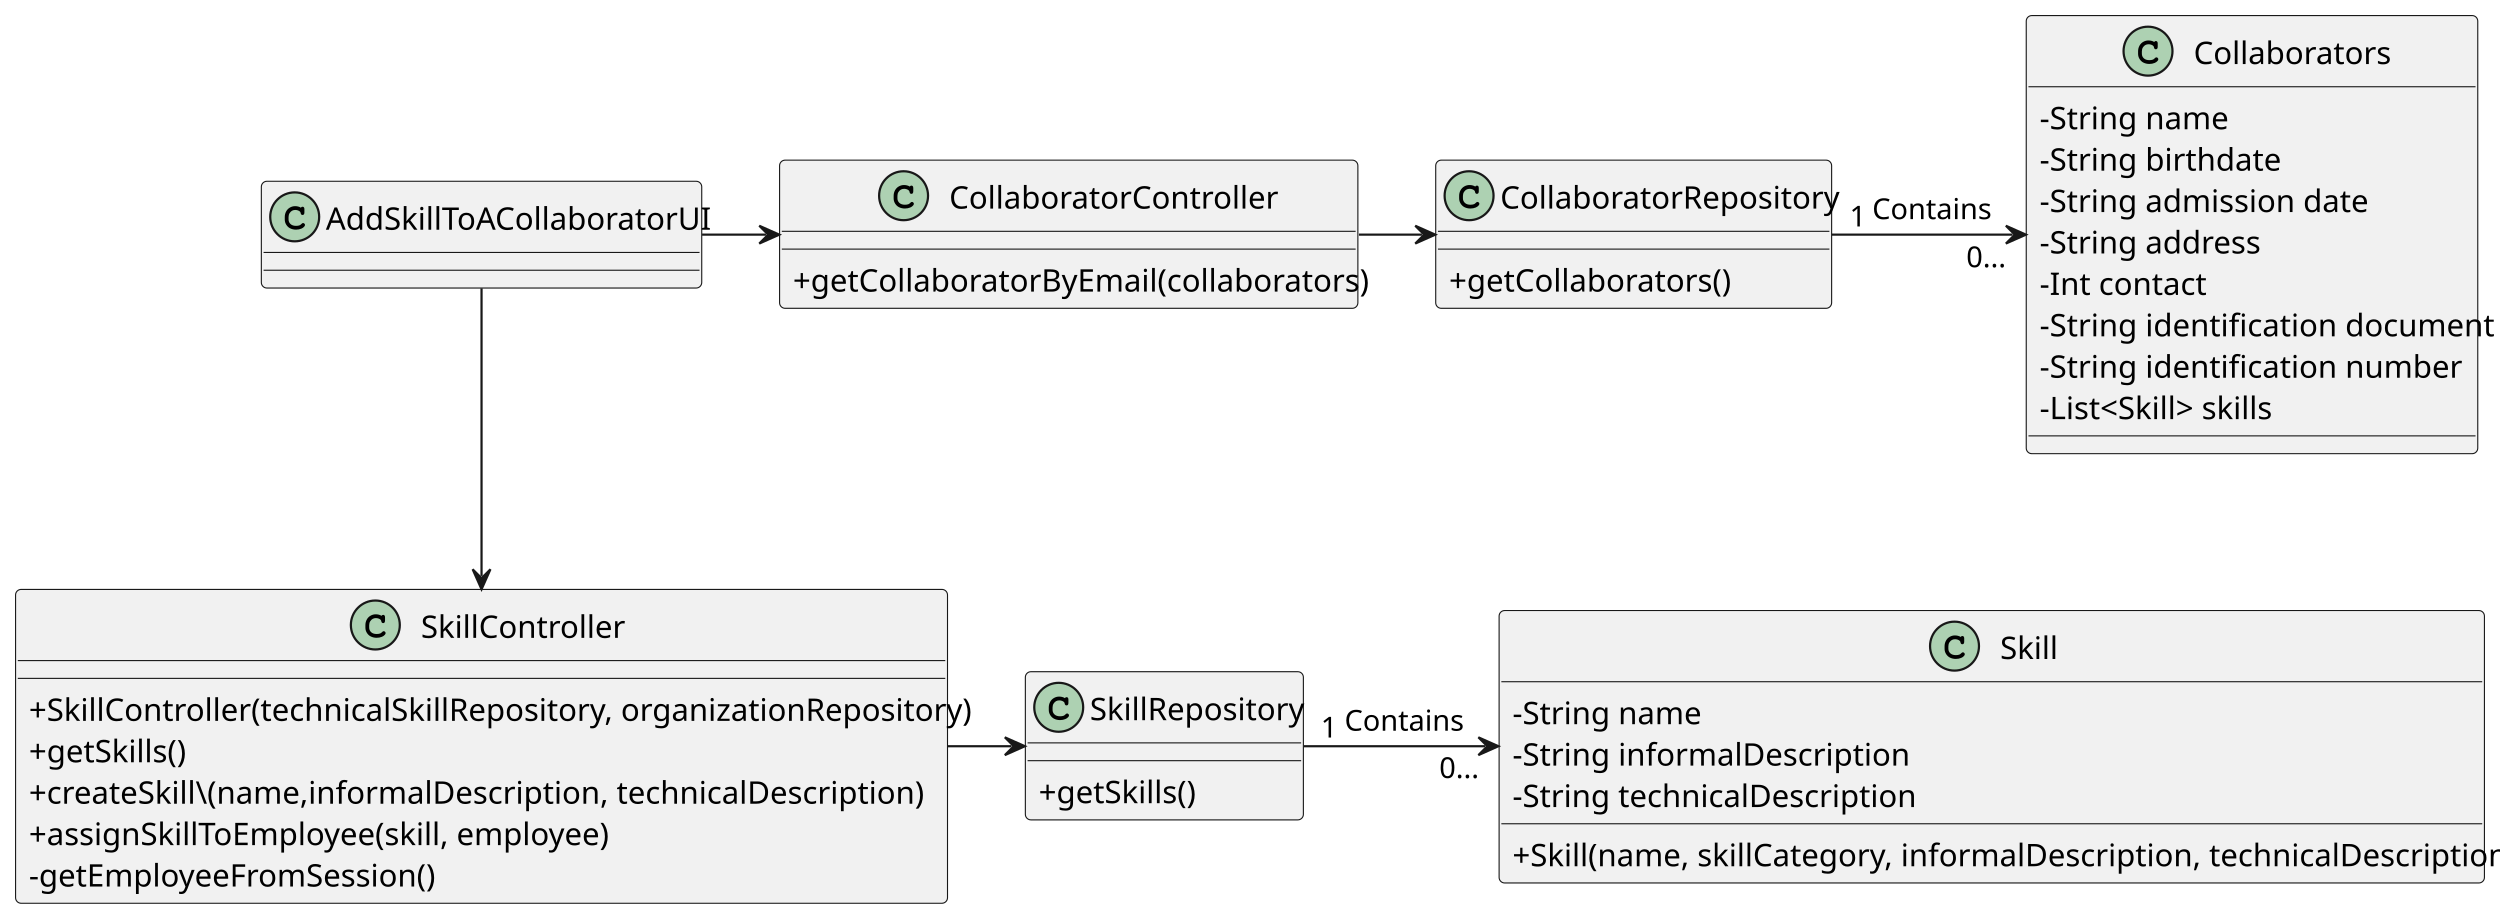
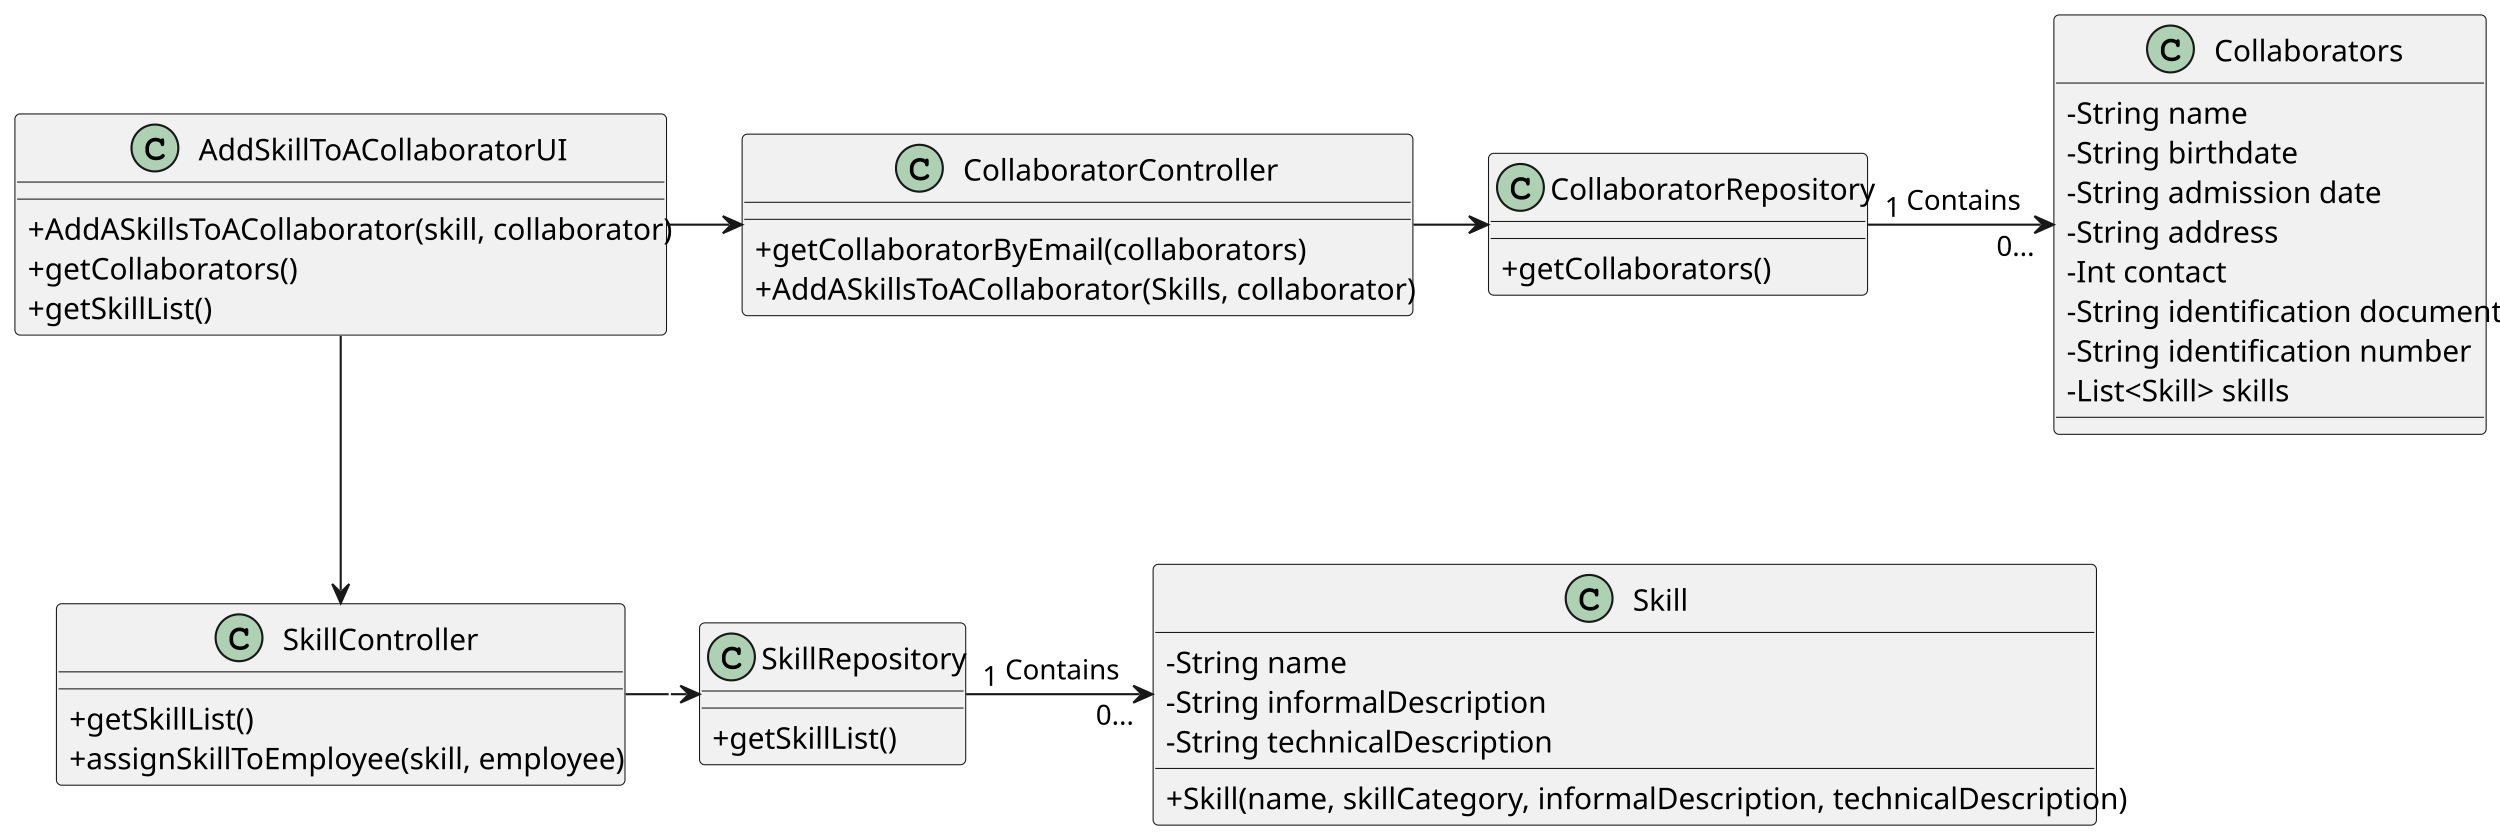
- <svg xmlns="http://www.w3.org/2000/svg" contentStyleType="text/css" height="413px" preserveAspectRatio="none" style="width:1124px;height:413px;background:#FFFFFF;" version="1.1" viewBox="0 0 1124 413" width="1124px" zoomAndPan="magnify">
+ <svg xmlns="http://www.w3.org/2000/svg" contentStyleType="text/css" height="394px" preserveAspectRatio="none" style="width:1174px;height:394px;background:#FFFFFF;" version="1.1" viewBox="0 0 1174 394" width="1174px" zoomAndPan="magnify">
  <defs />
  <g>
    <g id="elem_Skill">
-       <rect codeLine="12" fill="#F1F1F1" height="122.484" id="Skill" rx="2.5" ry="2.5" style="stroke:#181818;stroke-width:0.5;" width="443" x="674" y="274.5" />
-       <ellipse cx="878.75" cy="290.5" fill="#ADD1B2" rx="11" ry="11" style="stroke:#181818;stroke-width:1.0;" />
-       <path d="M881.516,286.375 Q881.672,286.156 881.859,286.047 Q882.047,285.938 882.266,285.938 Q882.641,285.938 882.875,286.203 Q883.109,286.453 883.109,287.062 L883.109,288.516 Q883.109,289.125 882.875,289.391 Q882.641,289.656 882.266,289.656 Q881.922,289.656 881.719,289.453 Q881.516,289.266 881.406,288.75 Q881.359,288.391 881.172,288.203 Q880.844,287.828 880.234,287.609 Q879.625,287.391 879,287.391 Q878.234,287.391 877.594,287.719 Q876.969,288.047 876.469,288.797 Q875.984,289.547 875.984,290.578 L875.984,291.672 Q875.984,292.906 876.875,293.734 Q877.766,294.547 879.359,294.547 Q880.297,294.547 880.953,294.297 Q881.344,294.141 881.766,293.703 Q882.031,293.438 882.172,293.359 Q882.328,293.281 882.531,293.281 Q882.859,293.281 883.109,293.547 Q883.375,293.797 883.375,294.141 Q883.375,294.484 883.031,294.891 Q882.531,295.469 881.734,295.797 Q880.656,296.25 879.359,296.25 Q877.844,296.25 876.641,295.625 Q875.656,295.125 874.969,294.062 Q874.281,292.984 874.281,291.703 L874.281,290.547 Q874.281,289.219 874.891,288.078 Q875.516,286.922 876.609,286.312 Q877.703,285.688 878.938,285.688 Q879.672,285.688 880.312,285.859 Q880.969,286.016 881.516,286.375 Z " fill="#000000" />
-       <text fill="#000000" font-family="sans-serif" font-size="14" lengthAdjust="spacing" textLength="25" x="899.25" y="296.297">Skill</text>
-       <line style="stroke:#181818;stroke-width:0.5;" x1="675" x2="1116" y1="306.5" y2="306.5" />
-       <text fill="#000000" font-family="sans-serif" font-size="14" lengthAdjust="spacing" textLength="81" x="680" y="325.607">-String name</text>
-       <text fill="#000000" font-family="sans-serif" font-size="14" lengthAdjust="spacing" textLength="167" x="680" y="344.228">-String informalDescription</text>
-       <text fill="#000000" font-family="sans-serif" font-size="14" lengthAdjust="spacing" textLength="173" x="680" y="362.85">-String technicalDescription</text>
-       <line style="stroke:#181818;stroke-width:0.5;" x1="675" x2="1116" y1="370.363" y2="370.363" />
-       <text fill="#000000" font-family="sans-serif" font-size="14" lengthAdjust="spacing" textLength="431" x="680" y="389.471">+Skill(name, skillCategory, informalDescription, technicalDescription)</text>
+       <rect codeLine="12" fill="#F1F1F1" height="122.484" id="Skill" rx="2.5" ry="2.5" style="stroke:#181818;stroke-width:0.5;" width="443" x="541.5" y="265" />
+       <ellipse cx="746.25" cy="281" fill="#ADD1B2" rx="11" ry="11" style="stroke:#181818;stroke-width:1.0;" />
+       <path d="M749.016,276.875 Q749.172,276.656 749.359,276.547 Q749.547,276.438 749.766,276.438 Q750.141,276.438 750.375,276.703 Q750.609,276.953 750.609,277.562 L750.609,279.016 Q750.609,279.625 750.375,279.891 Q750.141,280.156 749.766,280.156 Q749.422,280.156 749.219,279.953 Q749.016,279.766 748.906,279.25 Q748.859,278.891 748.672,278.703 Q748.344,278.328 747.734,278.109 Q747.125,277.891 746.5,277.891 Q745.734,277.891 745.094,278.219 Q744.469,278.547 743.969,279.297 Q743.484,280.047 743.484,281.078 L743.484,282.172 Q743.484,283.406 744.375,284.234 Q745.266,285.047 746.859,285.047 Q747.797,285.047 748.453,284.797 Q748.844,284.641 749.266,284.203 Q749.531,283.938 749.672,283.859 Q749.828,283.781 750.031,283.781 Q750.359,283.781 750.609,284.047 Q750.875,284.297 750.875,284.641 Q750.875,284.984 750.531,285.391 Q750.031,285.969 749.234,286.297 Q748.156,286.75 746.859,286.75 Q745.344,286.75 744.141,286.125 Q743.156,285.625 742.469,284.562 Q741.781,283.484 741.781,282.203 L741.781,281.047 Q741.781,279.719 742.391,278.578 Q743.016,277.422 744.109,276.812 Q745.203,276.188 746.438,276.188 Q747.172,276.188 747.812,276.359 Q748.469,276.516 749.016,276.875 Z " fill="#000000" />
+       <text fill="#000000" font-family="sans-serif" font-size="14" lengthAdjust="spacing" textLength="25" x="766.75" y="286.797">Skill</text>
+       <line style="stroke:#181818;stroke-width:0.5;" x1="542.5" x2="983.5" y1="297" y2="297" />
+       <text fill="#000000" font-family="sans-serif" font-size="14" lengthAdjust="spacing" textLength="81" x="547.5" y="316.107">-String name</text>
+       <text fill="#000000" font-family="sans-serif" font-size="14" lengthAdjust="spacing" textLength="167" x="547.5" y="334.728">-String informalDescription</text>
+       <text fill="#000000" font-family="sans-serif" font-size="14" lengthAdjust="spacing" textLength="173" x="547.5" y="353.35">-String technicalDescription</text>
+       <line style="stroke:#181818;stroke-width:0.5;" x1="542.5" x2="983.5" y1="360.863" y2="360.863" />
+       <text fill="#000000" font-family="sans-serif" font-size="14" lengthAdjust="spacing" textLength="431" x="547.5" y="379.971">+Skill(name, skillCategory, informalDescription, technicalDescription)</text>
    </g>
    <g id="elem_SkillController">
-       <rect codeLine="21" fill="#F1F1F1" height="141.106" id="SkillController" rx="2.5" ry="2.5" style="stroke:#181818;stroke-width:0.5;" width="419" x="7" y="265" />
-       <ellipse cx="168.75" cy="281" fill="#ADD1B2" rx="11" ry="11" style="stroke:#181818;stroke-width:1.0;" />
-       <path d="M171.516,276.875 Q171.672,276.656 171.859,276.547 Q172.047,276.438 172.266,276.438 Q172.641,276.438 172.875,276.703 Q173.109,276.953 173.109,277.562 L173.109,279.016 Q173.109,279.625 172.875,279.891 Q172.641,280.156 172.266,280.156 Q171.922,280.156 171.719,279.953 Q171.516,279.766 171.406,279.25 Q171.359,278.891 171.172,278.703 Q170.844,278.328 170.234,278.109 Q169.625,277.891 169,277.891 Q168.234,277.891 167.594,278.219 Q166.969,278.547 166.469,279.297 Q165.984,280.047 165.984,281.078 L165.984,282.172 Q165.984,283.406 166.875,284.234 Q167.766,285.047 169.359,285.047 Q170.297,285.047 170.953,284.797 Q171.344,284.641 171.766,284.203 Q172.031,283.938 172.172,283.859 Q172.328,283.781 172.531,283.781 Q172.859,283.781 173.109,284.047 Q173.375,284.297 173.375,284.641 Q173.375,284.984 173.031,285.391 Q172.531,285.969 171.734,286.297 Q170.656,286.75 169.359,286.75 Q167.844,286.75 166.641,286.125 Q165.656,285.625 164.969,284.562 Q164.281,283.484 164.281,282.203 L164.281,281.047 Q164.281,279.719 164.891,278.578 Q165.516,277.422 166.609,276.812 Q167.703,276.188 168.938,276.188 Q169.672,276.188 170.312,276.359 Q170.969,276.516 171.516,276.875 Z " fill="#000000" />
-       <text fill="#000000" font-family="sans-serif" font-size="14" lengthAdjust="spacing" textLength="87" x="189.25" y="286.797">SkillController</text>
-       <line style="stroke:#181818;stroke-width:0.5;" x1="8" x2="425" y1="297" y2="297" />
-       <line style="stroke:#181818;stroke-width:0.5;" x1="8" x2="425" y1="305" y2="305" />
-       <text fill="#000000" font-family="sans-serif" font-size="14" lengthAdjust="spacing" textLength="407" x="13" y="324.107">+SkillController(technicalSkillRepository, organizationRepository)</text>
-       <text fill="#000000" font-family="sans-serif" font-size="14" lengthAdjust="spacing" textLength="70" x="13" y="342.728">+getSkills()</text>
-       <text fill="#000000" font-family="sans-serif" font-size="14" lengthAdjust="spacing" textLength="382" x="13" y="361.35">+createSkill\(name,informalDescription, technicalDescription)</text>
-       <text fill="#000000" font-family="sans-serif" font-size="14" lengthAdjust="spacing" textLength="255" x="13" y="379.971">+assignSkillToEmployee(skill, employee)</text>
-       <text fill="#000000" font-family="sans-serif" font-size="14" lengthAdjust="spacing" textLength="180" x="13" y="398.592">-getEmployeeFromSession()</text>
+       <rect codeLine="21" fill="#F1F1F1" height="85.242" id="SkillController" rx="2.5" ry="2.5" style="stroke:#181818;stroke-width:0.5;" width="267" x="26.5" y="283.5" />
+       <ellipse cx="112.25" cy="299.5" fill="#ADD1B2" rx="11" ry="11" style="stroke:#181818;stroke-width:1.0;" />
+       <path d="M115.016,295.375 Q115.172,295.156 115.359,295.047 Q115.547,294.938 115.766,294.938 Q116.141,294.938 116.375,295.203 Q116.609,295.453 116.609,296.062 L116.609,297.516 Q116.609,298.125 116.375,298.391 Q116.141,298.656 115.766,298.656 Q115.422,298.656 115.219,298.453 Q115.016,298.266 114.906,297.75 Q114.859,297.391 114.672,297.203 Q114.344,296.828 113.734,296.609 Q113.125,296.391 112.5,296.391 Q111.734,296.391 111.094,296.719 Q110.469,297.047 109.969,297.797 Q109.484,298.547 109.484,299.578 L109.484,300.672 Q109.484,301.906 110.375,302.734 Q111.266,303.547 112.859,303.547 Q113.797,303.547 114.453,303.297 Q114.844,303.141 115.266,302.703 Q115.531,302.438 115.672,302.359 Q115.828,302.281 116.031,302.281 Q116.359,302.281 116.609,302.547 Q116.875,302.797 116.875,303.141 Q116.875,303.484 116.531,303.891 Q116.031,304.469 115.234,304.797 Q114.156,305.25 112.859,305.25 Q111.344,305.25 110.141,304.625 Q109.156,304.125 108.469,303.062 Q107.781,301.984 107.781,300.703 L107.781,299.547 Q107.781,298.219 108.391,297.078 Q109.016,295.922 110.109,295.312 Q111.203,294.688 112.438,294.688 Q113.172,294.688 113.812,294.859 Q114.469,295.016 115.016,295.375 Z " fill="#000000" />
+       <text fill="#000000" font-family="sans-serif" font-size="14" lengthAdjust="spacing" textLength="87" x="132.75" y="305.297">SkillController</text>
+       <line style="stroke:#181818;stroke-width:0.5;" x1="27.5" x2="292.5" y1="315.5" y2="315.5" />
+       <line style="stroke:#181818;stroke-width:0.5;" x1="27.5" x2="292.5" y1="323.5" y2="323.5" />
+       <text fill="#000000" font-family="sans-serif" font-size="14" lengthAdjust="spacing" textLength="85" x="32.5" y="342.607">+getSkillList()</text>
+       <text fill="#000000" font-family="sans-serif" font-size="14" lengthAdjust="spacing" textLength="255" x="32.5" y="361.228">+assignSkillToEmployee(skill, employee)</text>
    </g>
    <g id="elem_AddSkillToACollaboratorUI">
-       <rect codeLine="31" fill="#F1F1F1" height="48" id="AddSkillToACollaboratorUI" rx="2.5" ry="2.5" style="stroke:#181818;stroke-width:0.5;" width="198" x="117.5" y="81.5" />
-       <ellipse cx="132.5" cy="97.5" fill="#ADD1B2" rx="11" ry="11" style="stroke:#181818;stroke-width:1.0;" />
-       <path d="M135.266,93.375 Q135.422,93.156 135.609,93.047 Q135.797,92.938 136.016,92.938 Q136.391,92.938 136.625,93.203 Q136.859,93.453 136.859,94.062 L136.859,95.516 Q136.859,96.125 136.625,96.391 Q136.391,96.656 136.016,96.656 Q135.672,96.656 135.469,96.453 Q135.266,96.266 135.156,95.75 Q135.109,95.391 134.922,95.203 Q134.594,94.828 133.984,94.609 Q133.375,94.391 132.75,94.391 Q131.984,94.391 131.344,94.719 Q130.719,95.047 130.219,95.797 Q129.734,96.547 129.734,97.578 L129.734,98.672 Q129.734,99.906 130.625,100.734 Q131.516,101.547 133.109,101.547 Q134.047,101.547 134.703,101.297 Q135.094,101.141 135.516,100.703 Q135.781,100.438 135.922,100.359 Q136.078,100.281 136.281,100.281 Q136.609,100.281 136.859,100.547 Q137.125,100.797 137.125,101.141 Q137.125,101.484 136.781,101.891 Q136.281,102.469 135.484,102.797 Q134.406,103.25 133.109,103.25 Q131.594,103.25 130.391,102.625 Q129.406,102.125 128.719,101.062 Q128.031,99.984 128.031,98.703 L128.031,97.547 Q128.031,96.219 128.641,95.078 Q129.266,93.922 130.359,93.312 Q131.453,92.688 132.688,92.688 Q133.422,92.688 134.062,92.859 Q134.719,93.016 135.266,93.375 Z " fill="#000000" />
-       <text fill="#000000" font-family="sans-serif" font-size="14" lengthAdjust="spacing" textLength="166" x="146.5" y="103.297">AddSkillToACollaboratorUI</text>
-       <line style="stroke:#181818;stroke-width:0.5;" x1="118.5" x2="314.5" y1="113.5" y2="113.5" />
-       <line style="stroke:#181818;stroke-width:0.5;" x1="118.5" x2="314.5" y1="121.5" y2="121.5" />
+       <rect codeLine="28" fill="#F1F1F1" height="103.863" id="AddSkillToACollaboratorUI" rx="2.5" ry="2.5" style="stroke:#181818;stroke-width:0.5;" width="306" x="7" y="53.5" />
+       <ellipse cx="72.75" cy="69.5" fill="#ADD1B2" rx="11" ry="11" style="stroke:#181818;stroke-width:1.0;" />
+       <path d="M75.516,65.375 Q75.672,65.156 75.859,65.047 Q76.047,64.938 76.266,64.938 Q76.641,64.938 76.875,65.203 Q77.109,65.453 77.109,66.062 L77.109,67.516 Q77.109,68.125 76.875,68.391 Q76.641,68.656 76.266,68.656 Q75.922,68.656 75.719,68.453 Q75.516,68.266 75.406,67.75 Q75.359,67.391 75.172,67.203 Q74.844,66.828 74.234,66.609 Q73.625,66.391 73,66.391 Q72.234,66.391 71.594,66.719 Q70.969,67.047 70.469,67.797 Q69.984,68.547 69.984,69.578 L69.984,70.672 Q69.984,71.906 70.875,72.734 Q71.766,73.547 73.359,73.547 Q74.297,73.547 74.953,73.297 Q75.344,73.141 75.766,72.703 Q76.031,72.438 76.172,72.359 Q76.328,72.281 76.531,72.281 Q76.859,72.281 77.109,72.547 Q77.375,72.797 77.375,73.141 Q77.375,73.484 77.031,73.891 Q76.531,74.469 75.734,74.797 Q74.656,75.25 73.359,75.25 Q71.844,75.25 70.641,74.625 Q69.656,74.125 68.969,73.062 Q68.281,71.984 68.281,70.703 L68.281,69.547 Q68.281,68.219 68.891,67.078 Q69.516,65.922 70.609,65.312 Q71.703,64.688 72.938,64.688 Q73.672,64.688 74.312,64.859 Q74.969,65.016 75.516,65.375 Z " fill="#000000" />
+       <text fill="#000000" font-family="sans-serif" font-size="14" lengthAdjust="spacing" textLength="166" x="93.25" y="75.297">AddSkillToACollaboratorUI</text>
+       <line style="stroke:#181818;stroke-width:0.5;" x1="8" x2="312" y1="85.5" y2="85.5" />
+       <line style="stroke:#181818;stroke-width:0.5;" x1="8" x2="312" y1="93.5" y2="93.5" />
+       <text fill="#000000" font-family="sans-serif" font-size="14" lengthAdjust="spacing" textLength="294" x="13" y="112.607">+AddASkillsToACollaborator(skill, collaborator)</text>
+       <text fill="#000000" font-family="sans-serif" font-size="14" lengthAdjust="spacing" textLength="123" x="13" y="131.228">+getCollaborators()</text>
+       <text fill="#000000" font-family="sans-serif" font-size="14" lengthAdjust="spacing" textLength="85" x="13" y="149.85">+getSkillList()</text>
    </g>
    <g id="elem_CollaboratorRepository">
-       <rect codeLine="34" fill="#F1F1F1" height="66.621" id="CollaboratorRepository" rx="2.5" ry="2.5" style="stroke:#181818;stroke-width:0.5;" width="178" x="645.5" y="72" />
-       <ellipse cx="660.5" cy="88" fill="#ADD1B2" rx="11" ry="11" style="stroke:#181818;stroke-width:1.0;" />
-       <path d="M663.266,83.875 Q663.422,83.656 663.609,83.547 Q663.797,83.438 664.016,83.438 Q664.391,83.438 664.625,83.703 Q664.859,83.953 664.859,84.562 L664.859,86.016 Q664.859,86.625 664.625,86.891 Q664.391,87.156 664.016,87.156 Q663.672,87.156 663.469,86.953 Q663.266,86.766 663.156,86.25 Q663.109,85.891 662.922,85.703 Q662.594,85.328 661.984,85.109 Q661.375,84.891 660.75,84.891 Q659.984,84.891 659.344,85.219 Q658.719,85.547 658.219,86.297 Q657.734,87.047 657.734,88.078 L657.734,89.172 Q657.734,90.406 658.625,91.234 Q659.516,92.047 661.109,92.047 Q662.047,92.047 662.703,91.797 Q663.094,91.641 663.516,91.203 Q663.781,90.938 663.922,90.859 Q664.078,90.781 664.281,90.781 Q664.609,90.781 664.859,91.047 Q665.125,91.297 665.125,91.641 Q665.125,91.984 664.781,92.391 Q664.281,92.969 663.484,93.297 Q662.406,93.75 661.109,93.75 Q659.594,93.75 658.391,93.125 Q657.406,92.625 656.719,91.562 Q656.031,90.484 656.031,89.203 L656.031,88.047 Q656.031,86.719 656.641,85.578 Q657.266,84.422 658.359,83.812 Q659.453,83.188 660.688,83.188 Q661.422,83.188 662.062,83.359 Q662.719,83.516 663.266,83.875 Z " fill="#000000" />
-       <text fill="#000000" font-family="sans-serif" font-size="14" lengthAdjust="spacing" textLength="146" x="674.5" y="93.797">CollaboratorRepository</text>
-       <line style="stroke:#181818;stroke-width:0.5;" x1="646.5" x2="822.5" y1="104" y2="104" />
-       <line style="stroke:#181818;stroke-width:0.5;" x1="646.5" x2="822.5" y1="112" y2="112" />
-       <text fill="#000000" font-family="sans-serif" font-size="14" lengthAdjust="spacing" textLength="123" x="651.5" y="131.107">+getCollaborators()</text>
+       <rect codeLine="35" fill="#F1F1F1" height="66.621" id="CollaboratorRepository" rx="2.5" ry="2.5" style="stroke:#181818;stroke-width:0.5;" width="178" x="699" y="72" />
+       <ellipse cx="714" cy="88" fill="#ADD1B2" rx="11" ry="11" style="stroke:#181818;stroke-width:1.0;" />
+       <path d="M716.766,83.875 Q716.922,83.656 717.109,83.547 Q717.297,83.438 717.516,83.438 Q717.891,83.438 718.125,83.703 Q718.359,83.953 718.359,84.562 L718.359,86.016 Q718.359,86.625 718.125,86.891 Q717.891,87.156 717.516,87.156 Q717.172,87.156 716.969,86.953 Q716.766,86.766 716.656,86.25 Q716.609,85.891 716.422,85.703 Q716.094,85.328 715.484,85.109 Q714.875,84.891 714.25,84.891 Q713.484,84.891 712.844,85.219 Q712.219,85.547 711.719,86.297 Q711.234,87.047 711.234,88.078 L711.234,89.172 Q711.234,90.406 712.125,91.234 Q713.016,92.047 714.609,92.047 Q715.547,92.047 716.203,91.797 Q716.594,91.641 717.016,91.203 Q717.281,90.938 717.422,90.859 Q717.578,90.781 717.781,90.781 Q718.109,90.781 718.359,91.047 Q718.625,91.297 718.625,91.641 Q718.625,91.984 718.281,92.391 Q717.781,92.969 716.984,93.297 Q715.906,93.75 714.609,93.75 Q713.094,93.75 711.891,93.125 Q710.906,92.625 710.219,91.562 Q709.531,90.484 709.531,89.203 L709.531,88.047 Q709.531,86.719 710.141,85.578 Q710.766,84.422 711.859,83.812 Q712.953,83.188 714.188,83.188 Q714.922,83.188 715.562,83.359 Q716.219,83.516 716.766,83.875 Z " fill="#000000" />
+       <text fill="#000000" font-family="sans-serif" font-size="14" lengthAdjust="spacing" textLength="146" x="728" y="93.797">CollaboratorRepository</text>
+       <line style="stroke:#181818;stroke-width:0.5;" x1="700" x2="876" y1="104" y2="104" />
+       <line style="stroke:#181818;stroke-width:0.5;" x1="700" x2="876" y1="112" y2="112" />
+       <text fill="#000000" font-family="sans-serif" font-size="14" lengthAdjust="spacing" textLength="123" x="705" y="131.107">+getCollaborators()</text>
    </g>
    <g id="elem_SkillRepository">
-       <rect codeLine="38" fill="#F1F1F1" height="66.621" id="SkillRepository" rx="2.5" ry="2.5" style="stroke:#181818;stroke-width:0.5;" width="125" x="461" y="302" />
-       <ellipse cx="476" cy="318" fill="#ADD1B2" rx="11" ry="11" style="stroke:#181818;stroke-width:1.0;" />
-       <path d="M478.766,313.875 Q478.922,313.656 479.109,313.547 Q479.297,313.438 479.516,313.438 Q479.891,313.438 480.125,313.703 Q480.359,313.953 480.359,314.562 L480.359,316.016 Q480.359,316.625 480.125,316.891 Q479.891,317.156 479.516,317.156 Q479.172,317.156 478.969,316.953 Q478.766,316.766 478.656,316.25 Q478.609,315.891 478.422,315.703 Q478.094,315.328 477.484,315.109 Q476.875,314.891 476.25,314.891 Q475.484,314.891 474.844,315.219 Q474.219,315.547 473.719,316.297 Q473.234,317.047 473.234,318.078 L473.234,319.172 Q473.234,320.406 474.125,321.234 Q475.016,322.047 476.609,322.047 Q477.547,322.047 478.203,321.797 Q478.594,321.641 479.016,321.203 Q479.281,320.938 479.422,320.859 Q479.578,320.781 479.781,320.781 Q480.109,320.781 480.359,321.047 Q480.625,321.297 480.625,321.641 Q480.625,321.984 480.281,322.391 Q479.781,322.969 478.984,323.297 Q477.906,323.75 476.609,323.75 Q475.094,323.75 473.891,323.125 Q472.906,322.625 472.219,321.562 Q471.531,320.484 471.531,319.203 L471.531,318.047 Q471.531,316.719 472.141,315.578 Q472.766,314.422 473.859,313.812 Q474.953,313.188 476.188,313.188 Q476.922,313.188 477.562,313.359 Q478.219,313.516 478.766,313.875 Z " fill="#000000" />
-       <text fill="#000000" font-family="sans-serif" font-size="14" lengthAdjust="spacing" textLength="93" x="490" y="323.797">SkillRepository</text>
-       <line style="stroke:#181818;stroke-width:0.5;" x1="462" x2="585" y1="334" y2="334" />
-       <line style="stroke:#181818;stroke-width:0.5;" x1="462" x2="585" y1="342" y2="342" />
-       <text fill="#000000" font-family="sans-serif" font-size="14" lengthAdjust="spacing" textLength="70" x="467" y="361.107">+getSkills()</text>
+       <rect codeLine="39" fill="#F1F1F1" height="66.621" id="SkillRepository" rx="2.5" ry="2.5" style="stroke:#181818;stroke-width:0.5;" width="125" x="328.5" y="292.5" />
+       <ellipse cx="343.5" cy="308.5" fill="#ADD1B2" rx="11" ry="11" style="stroke:#181818;stroke-width:1.0;" />
+       <path d="M346.266,304.375 Q346.422,304.156 346.609,304.047 Q346.797,303.938 347.016,303.938 Q347.391,303.938 347.625,304.203 Q347.859,304.453 347.859,305.062 L347.859,306.516 Q347.859,307.125 347.625,307.391 Q347.391,307.656 347.016,307.656 Q346.672,307.656 346.469,307.453 Q346.266,307.266 346.156,306.75 Q346.109,306.391 345.922,306.203 Q345.594,305.828 344.984,305.609 Q344.375,305.391 343.75,305.391 Q342.984,305.391 342.344,305.719 Q341.719,306.047 341.219,306.797 Q340.734,307.547 340.734,308.578 L340.734,309.672 Q340.734,310.906 341.625,311.734 Q342.516,312.547 344.109,312.547 Q345.047,312.547 345.703,312.297 Q346.094,312.141 346.516,311.703 Q346.781,311.438 346.922,311.359 Q347.078,311.281 347.281,311.281 Q347.609,311.281 347.859,311.547 Q348.125,311.797 348.125,312.141 Q348.125,312.484 347.781,312.891 Q347.281,313.469 346.484,313.797 Q345.406,314.25 344.109,314.25 Q342.594,314.25 341.391,313.625 Q340.406,313.125 339.719,312.062 Q339.031,310.984 339.031,309.703 L339.031,308.547 Q339.031,307.219 339.641,306.078 Q340.266,304.922 341.359,304.312 Q342.453,303.688 343.688,303.688 Q344.422,303.688 345.062,303.859 Q345.719,304.016 346.266,304.375 Z " fill="#000000" />
+       <text fill="#000000" font-family="sans-serif" font-size="14" lengthAdjust="spacing" textLength="93" x="357.5" y="314.297">SkillRepository</text>
+       <line style="stroke:#181818;stroke-width:0.5;" x1="329.5" x2="452.5" y1="324.5" y2="324.5" />
+       <line style="stroke:#181818;stroke-width:0.5;" x1="329.5" x2="452.5" y1="332.5" y2="332.5" />
+       <text fill="#000000" font-family="sans-serif" font-size="14" lengthAdjust="spacing" textLength="85" x="334.5" y="351.607">+getSkillList()</text>
    </g>
    <g id="elem_Collaborators">
-       <rect codeLine="41" fill="#F1F1F1" height="196.969" id="Collaborators" rx="2.5" ry="2.5" style="stroke:#181818;stroke-width:0.5;" width="203" x="911" y="7" />
-       <ellipse cx="965.75" cy="23" fill="#ADD1B2" rx="11" ry="11" style="stroke:#181818;stroke-width:1.0;" />
-       <path d="M968.516,18.875 Q968.672,18.656 968.859,18.547 Q969.047,18.438 969.266,18.438 Q969.641,18.438 969.875,18.703 Q970.109,18.953 970.109,19.562 L970.109,21.016 Q970.109,21.625 969.875,21.891 Q969.641,22.156 969.266,22.156 Q968.922,22.156 968.719,21.953 Q968.516,21.766 968.406,21.25 Q968.359,20.891 968.172,20.703 Q967.844,20.328 967.234,20.109 Q966.625,19.891 966,19.891 Q965.234,19.891 964.594,20.219 Q963.969,20.547 963.469,21.297 Q962.984,22.047 962.984,23.078 L962.984,24.172 Q962.984,25.406 963.875,26.234 Q964.766,27.047 966.359,27.047 Q967.297,27.047 967.953,26.797 Q968.344,26.641 968.766,26.203 Q969.031,25.938 969.172,25.859 Q969.328,25.781 969.531,25.781 Q969.859,25.781 970.109,26.047 Q970.375,26.297 970.375,26.641 Q970.375,26.984 970.031,27.391 Q969.531,27.969 968.734,28.297 Q967.656,28.75 966.359,28.75 Q964.844,28.75 963.641,28.125 Q962.656,27.625 961.969,26.562 Q961.281,25.484 961.281,24.203 L961.281,23.047 Q961.281,21.719 961.891,20.578 Q962.516,19.422 963.609,18.812 Q964.703,18.188 965.938,18.188 Q966.672,18.188 967.312,18.359 Q967.969,18.516 968.516,18.875 Z " fill="#000000" />
-       <text fill="#000000" font-family="sans-serif" font-size="14" lengthAdjust="spacing" textLength="85" x="986.25" y="28.797">Collaborators</text>
-       <line style="stroke:#181818;stroke-width:0.5;" x1="912" x2="1113" y1="39" y2="39" />
-       <text fill="#000000" font-family="sans-serif" font-size="14" lengthAdjust="spacing" textLength="81" x="917" y="58.107">-String name</text>
-       <text fill="#000000" font-family="sans-serif" font-size="14" lengthAdjust="spacing" textLength="102" x="917" y="76.728">-String birthdate</text>
-       <text fill="#000000" font-family="sans-serif" font-size="14" lengthAdjust="spacing" textLength="141" x="917" y="95.35">-String admission date</text>
-       <text fill="#000000" font-family="sans-serif" font-size="14" lengthAdjust="spacing" textLength="97" x="917" y="113.971">-String address</text>
-       <text fill="#000000" font-family="sans-serif" font-size="14" lengthAdjust="spacing" textLength="70" x="917" y="132.592">-Int contact</text>
-       <text fill="#000000" font-family="sans-serif" font-size="14" lengthAdjust="spacing" textLength="191" x="917" y="151.213">-String identification document</text>
-       <text fill="#000000" font-family="sans-serif" font-size="14" lengthAdjust="spacing" textLength="177" x="917" y="169.834">-String identification number</text>
-       <text fill="#000000" font-family="sans-serif" font-size="14" lengthAdjust="spacing" textLength="102" x="917" y="188.455">-List&lt;Skill&gt; skills</text>
-       <line style="stroke:#181818;stroke-width:0.5;" x1="912" x2="1113" y1="195.969" y2="195.969" />
+       <rect codeLine="42" fill="#F1F1F1" height="196.969" id="Collaborators" rx="2.5" ry="2.5" style="stroke:#181818;stroke-width:0.5;" width="203" x="964.5" y="7" />
+       <ellipse cx="1019.25" cy="23" fill="#ADD1B2" rx="11" ry="11" style="stroke:#181818;stroke-width:1.0;" />
+       <path d="M1022.016,18.875 Q1022.172,18.656 1022.359,18.547 Q1022.547,18.438 1022.766,18.438 Q1023.141,18.438 1023.375,18.703 Q1023.609,18.953 1023.609,19.562 L1023.609,21.016 Q1023.609,21.625 1023.375,21.891 Q1023.141,22.156 1022.766,22.156 Q1022.422,22.156 1022.219,21.953 Q1022.016,21.766 1021.906,21.25 Q1021.859,20.891 1021.672,20.703 Q1021.344,20.328 1020.734,20.109 Q1020.125,19.891 1019.5,19.891 Q1018.734,19.891 1018.094,20.219 Q1017.469,20.547 1016.969,21.297 Q1016.484,22.047 1016.484,23.078 L1016.484,24.172 Q1016.484,25.406 1017.375,26.234 Q1018.266,27.047 1019.859,27.047 Q1020.797,27.047 1021.453,26.797 Q1021.844,26.641 1022.266,26.203 Q1022.531,25.938 1022.672,25.859 Q1022.828,25.781 1023.031,25.781 Q1023.359,25.781 1023.609,26.047 Q1023.875,26.297 1023.875,26.641 Q1023.875,26.984 1023.531,27.391 Q1023.031,27.969 1022.234,28.297 Q1021.156,28.75 1019.859,28.75 Q1018.344,28.75 1017.141,28.125 Q1016.156,27.625 1015.469,26.562 Q1014.781,25.484 1014.781,24.203 L1014.781,23.047 Q1014.781,21.719 1015.391,20.578 Q1016.016,19.422 1017.109,18.812 Q1018.203,18.188 1019.438,18.188 Q1020.172,18.188 1020.812,18.359 Q1021.469,18.516 1022.016,18.875 Z " fill="#000000" />
+       <text fill="#000000" font-family="sans-serif" font-size="14" lengthAdjust="spacing" textLength="85" x="1039.75" y="28.797">Collaborators</text>
+       <line style="stroke:#181818;stroke-width:0.5;" x1="965.5" x2="1166.5" y1="39" y2="39" />
+       <text fill="#000000" font-family="sans-serif" font-size="14" lengthAdjust="spacing" textLength="81" x="970.5" y="58.107">-String name</text>
+       <text fill="#000000" font-family="sans-serif" font-size="14" lengthAdjust="spacing" textLength="102" x="970.5" y="76.728">-String birthdate</text>
+       <text fill="#000000" font-family="sans-serif" font-size="14" lengthAdjust="spacing" textLength="141" x="970.5" y="95.35">-String admission date</text>
+       <text fill="#000000" font-family="sans-serif" font-size="14" lengthAdjust="spacing" textLength="97" x="970.5" y="113.971">-String address</text>
+       <text fill="#000000" font-family="sans-serif" font-size="14" lengthAdjust="spacing" textLength="70" x="970.5" y="132.592">-Int contact</text>
+       <text fill="#000000" font-family="sans-serif" font-size="14" lengthAdjust="spacing" textLength="191" x="970.5" y="151.213">-String identification document</text>
+       <text fill="#000000" font-family="sans-serif" font-size="14" lengthAdjust="spacing" textLength="177" x="970.5" y="169.834">-String identification number</text>
+       <text fill="#000000" font-family="sans-serif" font-size="14" lengthAdjust="spacing" textLength="102" x="970.5" y="188.455">-List&lt;Skill&gt; skills</text>
+       <line style="stroke:#181818;stroke-width:0.5;" x1="965.5" x2="1166.5" y1="195.969" y2="195.969" />
    </g>
    <g id="elem_CollaboratorController">
-       <rect codeLine="52" fill="#F1F1F1" height="66.621" id="CollaboratorController" rx="2.5" ry="2.5" style="stroke:#181818;stroke-width:0.5;" width="260" x="350.5" y="72" />
-       <ellipse cx="406.25" cy="88" fill="#ADD1B2" rx="11" ry="11" style="stroke:#181818;stroke-width:1.0;" />
-       <path d="M409.016,83.875 Q409.172,83.656 409.359,83.547 Q409.547,83.438 409.766,83.438 Q410.141,83.438 410.375,83.703 Q410.609,83.953 410.609,84.562 L410.609,86.016 Q410.609,86.625 410.375,86.891 Q410.141,87.156 409.766,87.156 Q409.422,87.156 409.219,86.953 Q409.016,86.766 408.906,86.25 Q408.859,85.891 408.672,85.703 Q408.344,85.328 407.734,85.109 Q407.125,84.891 406.5,84.891 Q405.734,84.891 405.094,85.219 Q404.469,85.547 403.969,86.297 Q403.484,87.047 403.484,88.078 L403.484,89.172 Q403.484,90.406 404.375,91.234 Q405.266,92.047 406.859,92.047 Q407.797,92.047 408.453,91.797 Q408.844,91.641 409.266,91.203 Q409.531,90.938 409.672,90.859 Q409.828,90.781 410.031,90.781 Q410.359,90.781 410.609,91.047 Q410.875,91.297 410.875,91.641 Q410.875,91.984 410.531,92.391 Q410.031,92.969 409.234,93.297 Q408.156,93.75 406.859,93.75 Q405.344,93.75 404.141,93.125 Q403.156,92.625 402.469,91.562 Q401.781,90.484 401.781,89.203 L401.781,88.047 Q401.781,86.719 402.391,85.578 Q403.016,84.422 404.109,83.812 Q405.203,83.188 406.438,83.188 Q407.172,83.188 407.812,83.359 Q408.469,83.516 409.016,83.875 Z " fill="#000000" />
-       <text fill="#000000" font-family="sans-serif" font-size="14" lengthAdjust="spacing" textLength="140" x="426.75" y="93.797">CollaboratorController</text>
-       <line style="stroke:#181818;stroke-width:0.5;" x1="351.5" x2="609.5" y1="104" y2="104" />
-       <line style="stroke:#181818;stroke-width:0.5;" x1="351.5" x2="609.5" y1="112" y2="112" />
-       <text fill="#000000" font-family="sans-serif" font-size="14" lengthAdjust="spacing" textLength="248" x="356.5" y="131.107">+getCollaboratorByEmail(collaborators)</text>
+       <rect codeLine="53" fill="#F1F1F1" height="85.242" id="CollaboratorController" rx="2.5" ry="2.5" style="stroke:#181818;stroke-width:0.5;" width="315" x="348.5" y="63" />
+       <ellipse cx="431.75" cy="79" fill="#ADD1B2" rx="11" ry="11" style="stroke:#181818;stroke-width:1.0;" />
+       <path d="M434.516,74.875 Q434.672,74.656 434.859,74.547 Q435.047,74.438 435.266,74.438 Q435.641,74.438 435.875,74.703 Q436.109,74.953 436.109,75.562 L436.109,77.016 Q436.109,77.625 435.875,77.891 Q435.641,78.156 435.266,78.156 Q434.922,78.156 434.719,77.953 Q434.516,77.766 434.406,77.25 Q434.359,76.891 434.172,76.703 Q433.844,76.328 433.234,76.109 Q432.625,75.891 432,75.891 Q431.234,75.891 430.594,76.219 Q429.969,76.547 429.469,77.297 Q428.984,78.047 428.984,79.078 L428.984,80.172 Q428.984,81.406 429.875,82.234 Q430.766,83.047 432.359,83.047 Q433.297,83.047 433.953,82.797 Q434.344,82.641 434.766,82.203 Q435.031,81.938 435.172,81.859 Q435.328,81.781 435.531,81.781 Q435.859,81.781 436.109,82.047 Q436.375,82.297 436.375,82.641 Q436.375,82.984 436.031,83.391 Q435.531,83.969 434.734,84.297 Q433.656,84.75 432.359,84.75 Q430.844,84.75 429.641,84.125 Q428.656,83.625 427.969,82.562 Q427.281,81.484 427.281,80.203 L427.281,79.047 Q427.281,77.719 427.891,76.578 Q428.516,75.422 429.609,74.812 Q430.703,74.188 431.938,74.188 Q432.672,74.188 433.312,74.359 Q433.969,74.516 434.516,74.875 Z " fill="#000000" />
+       <text fill="#000000" font-family="sans-serif" font-size="14" lengthAdjust="spacing" textLength="140" x="452.25" y="84.797">CollaboratorController</text>
+       <line style="stroke:#181818;stroke-width:0.5;" x1="349.5" x2="662.5" y1="95" y2="95" />
+       <line style="stroke:#181818;stroke-width:0.5;" x1="349.5" x2="662.5" y1="103" y2="103" />
+       <text fill="#000000" font-family="sans-serif" font-size="14" lengthAdjust="spacing" textLength="248" x="354.5" y="122.107">+getCollaboratorByEmail(collaborators)</text>
+       <text fill="#000000" font-family="sans-serif" font-size="14" lengthAdjust="spacing" textLength="303" x="354.5" y="140.728">+AddASkillsToACollaborator(Skills, collaborator)</text>
    </g>
    <g id="link_AddSkillToACollaboratorUI_SkillController">
-       <path codeLine="56" d="M216.5,129.62 C216.5,161.09 216.5,212.79 216.5,258.95 " fill="none" id="AddSkillToACollaboratorUI-to-SkillController" style="stroke:#181818;stroke-width:1.0;" />
-       <polygon fill="#181818" points="216.5,264.95,220.5,255.95,216.5,259.95,212.5,255.95,216.5,264.95" style="stroke:#181818;stroke-width:1.0;" />
+       <path codeLine="58" d="M160,157.73 C160,195.95 160,241.51 160,277.24 " fill="none" id="AddSkillToACollaboratorUI-to-SkillController" style="stroke:#181818;stroke-width:1.0;" />
+       <polygon fill="#181818" points="160,283.24,164,274.24,160,278.24,156,274.24,160,283.24" style="stroke:#181818;stroke-width:1.0;" />
    </g>
    <g id="link_SkillController_SkillRepository">
-       <path codeLine="57" d="M426.1,335.5 C432.97,335.5 440.21,335.5 454.78,335.5 " fill="none" id="SkillController-to-SkillRepository" style="stroke:#181818;stroke-width:1.0;" />
-       <polygon fill="#181818" points="460.78,335.5,451.78,331.5,455.78,335.5,451.78,339.5,460.78,335.5" style="stroke:#181818;stroke-width:1.0;" />
+       <path codeLine="59" d="M293.77,326 C305.31,326 314,326 314,326 C314,326 313.92,326 322.48,326 " fill="none" id="SkillController-to-SkillRepository" style="stroke:#181818;stroke-width:1.0;" />
+       <polygon fill="#181818" points="328.48,326,319.48,322,323.48,326,319.48,330,328.48,326" style="stroke:#181818;stroke-width:1.0;" />
    </g>
    <g id="link_AddSkillToACollaboratorUI_CollaboratorController">
-       <path codeLine="58" d="M315.65,105.5 C324.53,105.5 331.55,105.5 344.37,105.5 " fill="none" id="AddSkillToACollaboratorUI-to-CollaboratorController" style="stroke:#181818;stroke-width:1.0;" />
-       <polygon fill="#181818" points="350.37,105.5,341.37,101.5,345.37,105.5,341.37,109.5,350.37,105.5" style="stroke:#181818;stroke-width:1.0;" />
+       <path codeLine="60" d="M313.1,105.5 C324.4,105.5 330.86,105.5 342.43,105.5 " fill="none" id="AddSkillToACollaboratorUI-to-CollaboratorController" style="stroke:#181818;stroke-width:1.0;" />
+       <polygon fill="#181818" points="348.43,105.5,339.43,101.5,343.43,105.5,339.43,109.5,348.43,105.5" style="stroke:#181818;stroke-width:1.0;" />
    </g>
    <g id="link_CollaboratorController_CollaboratorRepository">
-       <path codeLine="59" d="M610.97,105.5 C625,105.5 632.51,105.5 639.3,105.5 " fill="none" id="CollaboratorController-to-CollaboratorRepository" style="stroke:#181818;stroke-width:1.0;" />
-       <polygon fill="#181818" points="645.3,105.5,636.3,101.5,640.3,105.5,636.3,109.5,645.3,105.5" style="stroke:#181818;stroke-width:1.0;" />
+       <path codeLine="61" d="M663.74,105.5 C680.5,105.5 694,105.5 694,105.5 C694,105.5 689.76,105.5 692.79,105.5 " fill="none" id="CollaboratorController-to-CollaboratorRepository" style="stroke:#181818;stroke-width:1.0;" />
+       <polygon fill="#181818" points="698.79,105.5,689.79,101.5,693.79,105.5,689.79,109.5,698.79,105.5" style="stroke:#181818;stroke-width:1.0;" />
    </g>
    <g id="link_CollaboratorRepository_Collaborators">
-       <path codeLine="60" d="M823.61,105.5 C851.4,105.5 876.26,105.5 904.85,105.5 " fill="none" id="CollaboratorRepository-to-Collaborators" style="stroke:#181818;stroke-width:1.0;" />
-       <polygon fill="#181818" points="910.85,105.5,901.85,101.5,905.85,105.5,901.85,109.5,910.85,105.5" style="stroke:#181818;stroke-width:1.0;" />
-       <text fill="#000000" font-family="sans-serif" font-size="13" lengthAdjust="spacing" textLength="51" x="841.75" y="98.528">Contains</text>
-       <text fill="#000000" font-family="sans-serif" font-size="13" lengthAdjust="spacing" textLength="7" x="831.569" y="101.827">1</text>
-       <text fill="#000000" font-family="sans-serif" font-size="13" lengthAdjust="spacing" textLength="19" x="884.035" y="120.137">0...</text>
+       <path codeLine="62" d="M877.11,105.5 C904.9,105.5 929.76,105.5 958.35,105.5 " fill="none" id="CollaboratorRepository-to-Collaborators" style="stroke:#181818;stroke-width:1.0;" />
+       <polygon fill="#181818" points="964.35,105.5,955.35,101.5,959.35,105.5,955.35,109.5,964.35,105.5" style="stroke:#181818;stroke-width:1.0;" />
+       <text fill="#000000" font-family="sans-serif" font-size="13" lengthAdjust="spacing" textLength="51" x="895.25" y="98.528">Contains</text>
+       <text fill="#000000" font-family="sans-serif" font-size="13" lengthAdjust="spacing" textLength="7" x="885.069" y="101.827">1</text>
+       <text fill="#000000" font-family="sans-serif" font-size="13" lengthAdjust="spacing" textLength="19" x="937.535" y="120.137">0...</text>
    </g>
    <g id="link_SkillRepository_Skill">
-       <path codeLine="61" d="M586.18,335.5 C611.24,335.5 635.73,335.5 667.68,335.5 " fill="none" id="SkillRepository-to-Skill" style="stroke:#181818;stroke-width:1.0;" />
-       <polygon fill="#181818" points="673.68,335.5,664.68,331.5,668.68,335.5,664.68,339.5,673.68,335.5" style="stroke:#181818;stroke-width:1.0;" />
-       <text fill="#000000" font-family="sans-serif" font-size="13" lengthAdjust="spacing" textLength="51" x="604.5" y="328.528">Contains</text>
-       <text fill="#000000" font-family="sans-serif" font-size="13" lengthAdjust="spacing" textLength="7" x="593.832" y="331.584">1</text>
-       <text fill="#000000" font-family="sans-serif" font-size="13" lengthAdjust="spacing" textLength="19" x="647.09" y="349.804">0...</text>
+       <path codeLine="63" d="M453.68,326 C478.74,326 503.23,326 535.18,326 " fill="none" id="SkillRepository-to-Skill" style="stroke:#181818;stroke-width:1.0;" />
+       <polygon fill="#181818" points="541.18,326,532.18,322,536.18,326,532.18,330,541.18,326" style="stroke:#181818;stroke-width:1.0;" />
+       <text fill="#000000" font-family="sans-serif" font-size="13" lengthAdjust="spacing" textLength="51" x="472" y="319.028">Contains</text>
+       <text fill="#000000" font-family="sans-serif" font-size="13" lengthAdjust="spacing" textLength="7" x="461.332" y="322.084">1</text>
+       <text fill="#000000" font-family="sans-serif" font-size="13" lengthAdjust="spacing" textLength="19" x="514.59" y="340.304">0...</text>
    </g>
  </g>
</svg>
